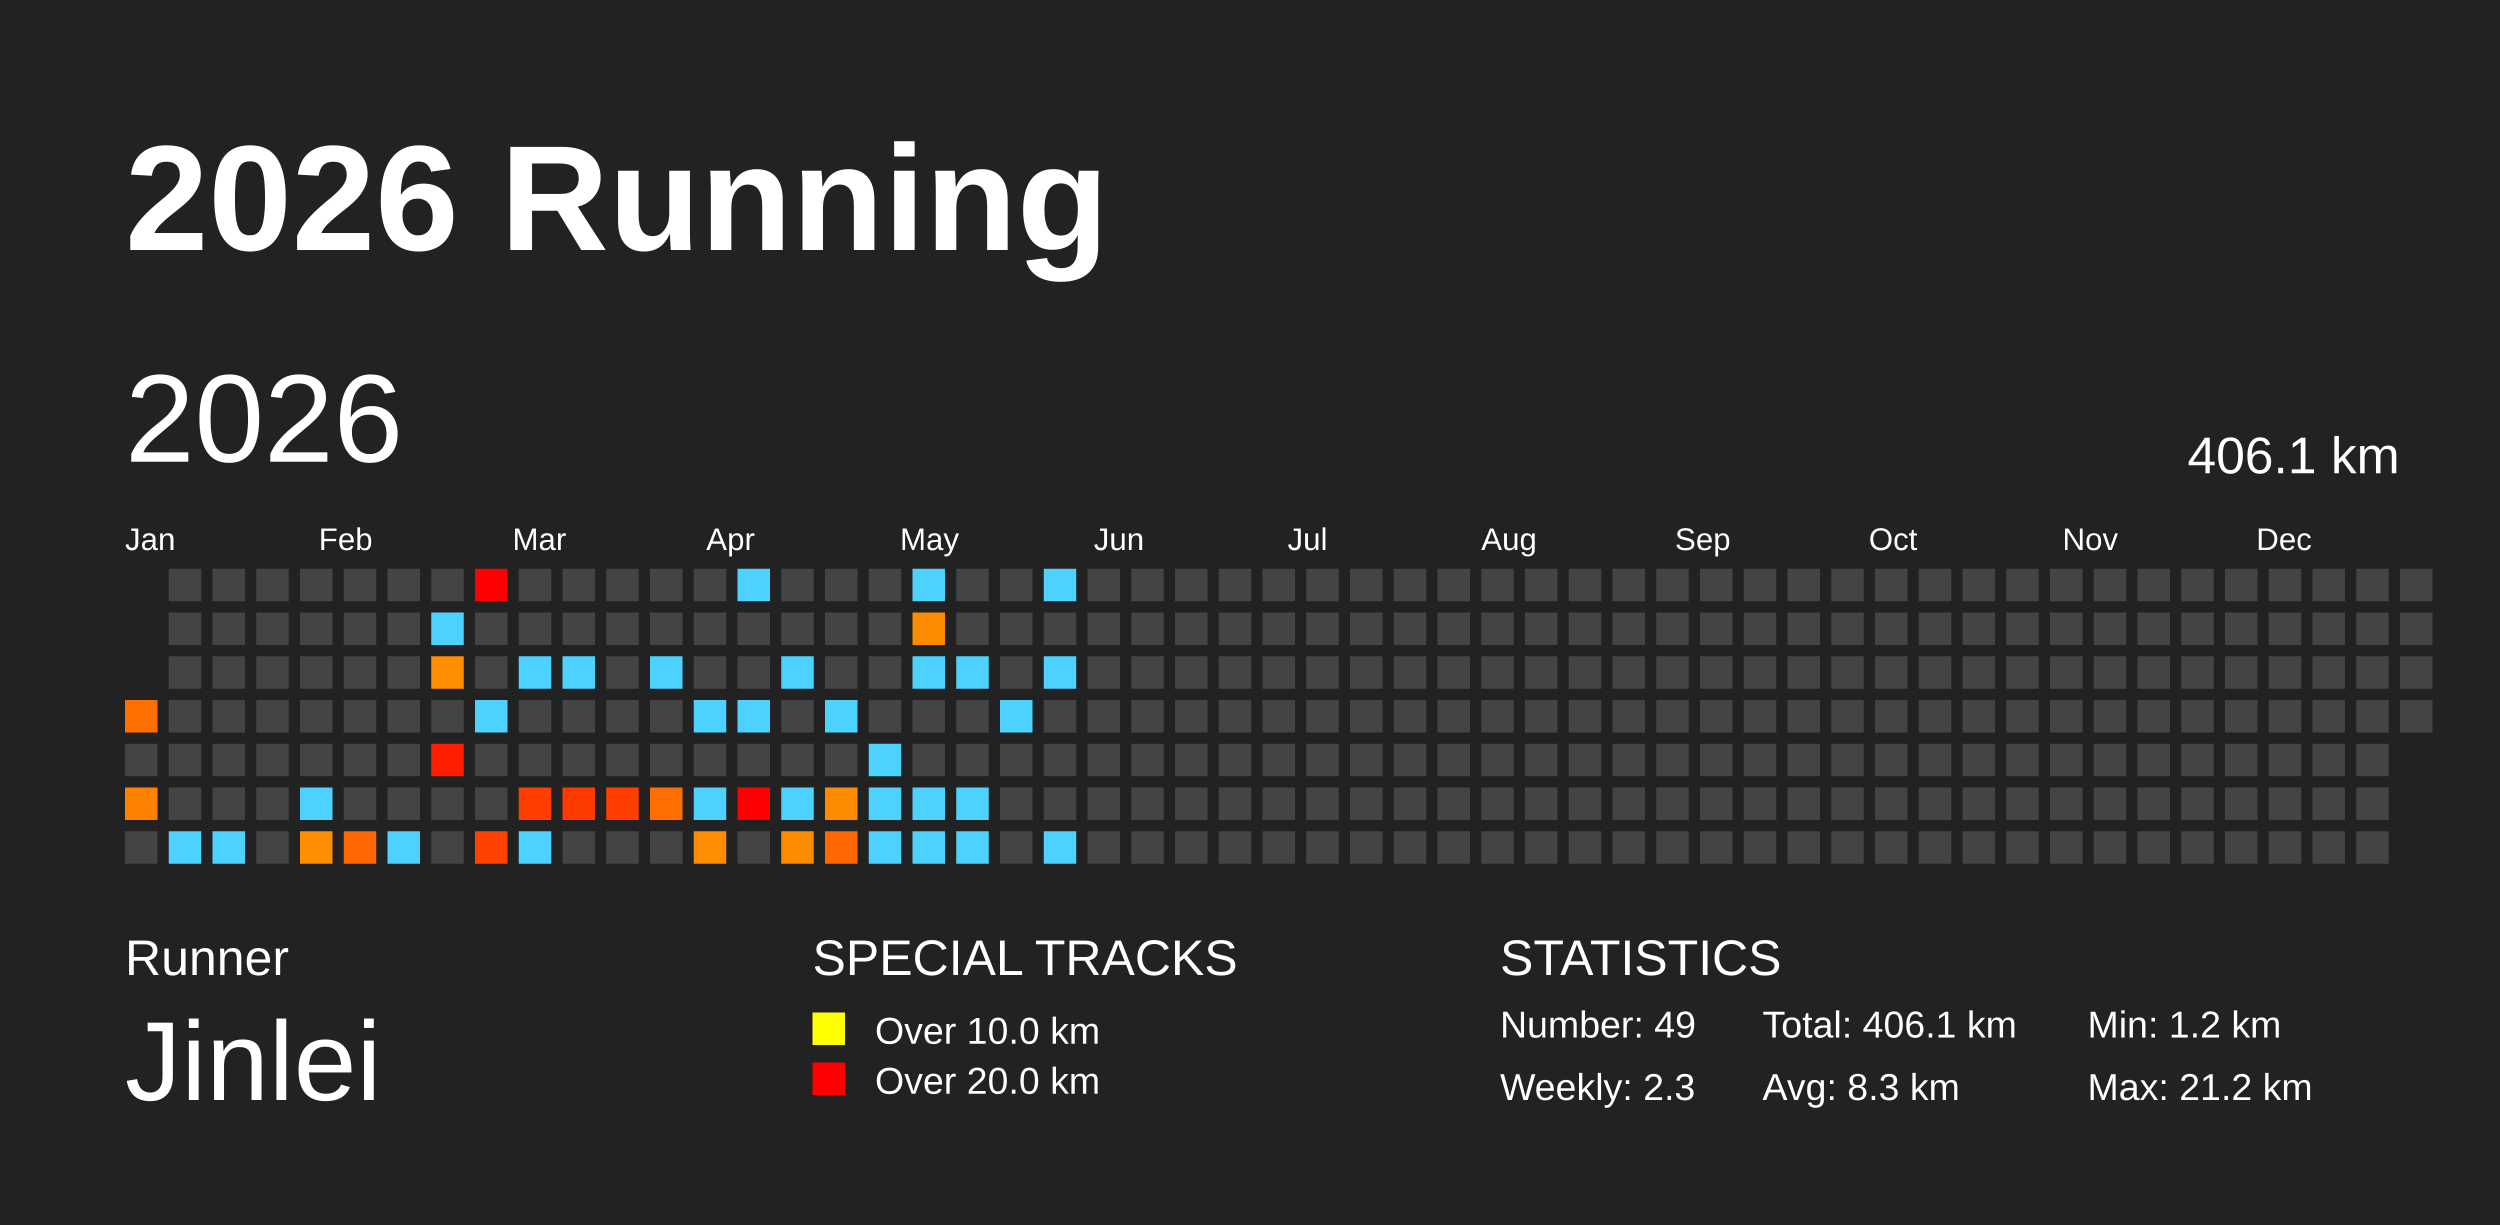
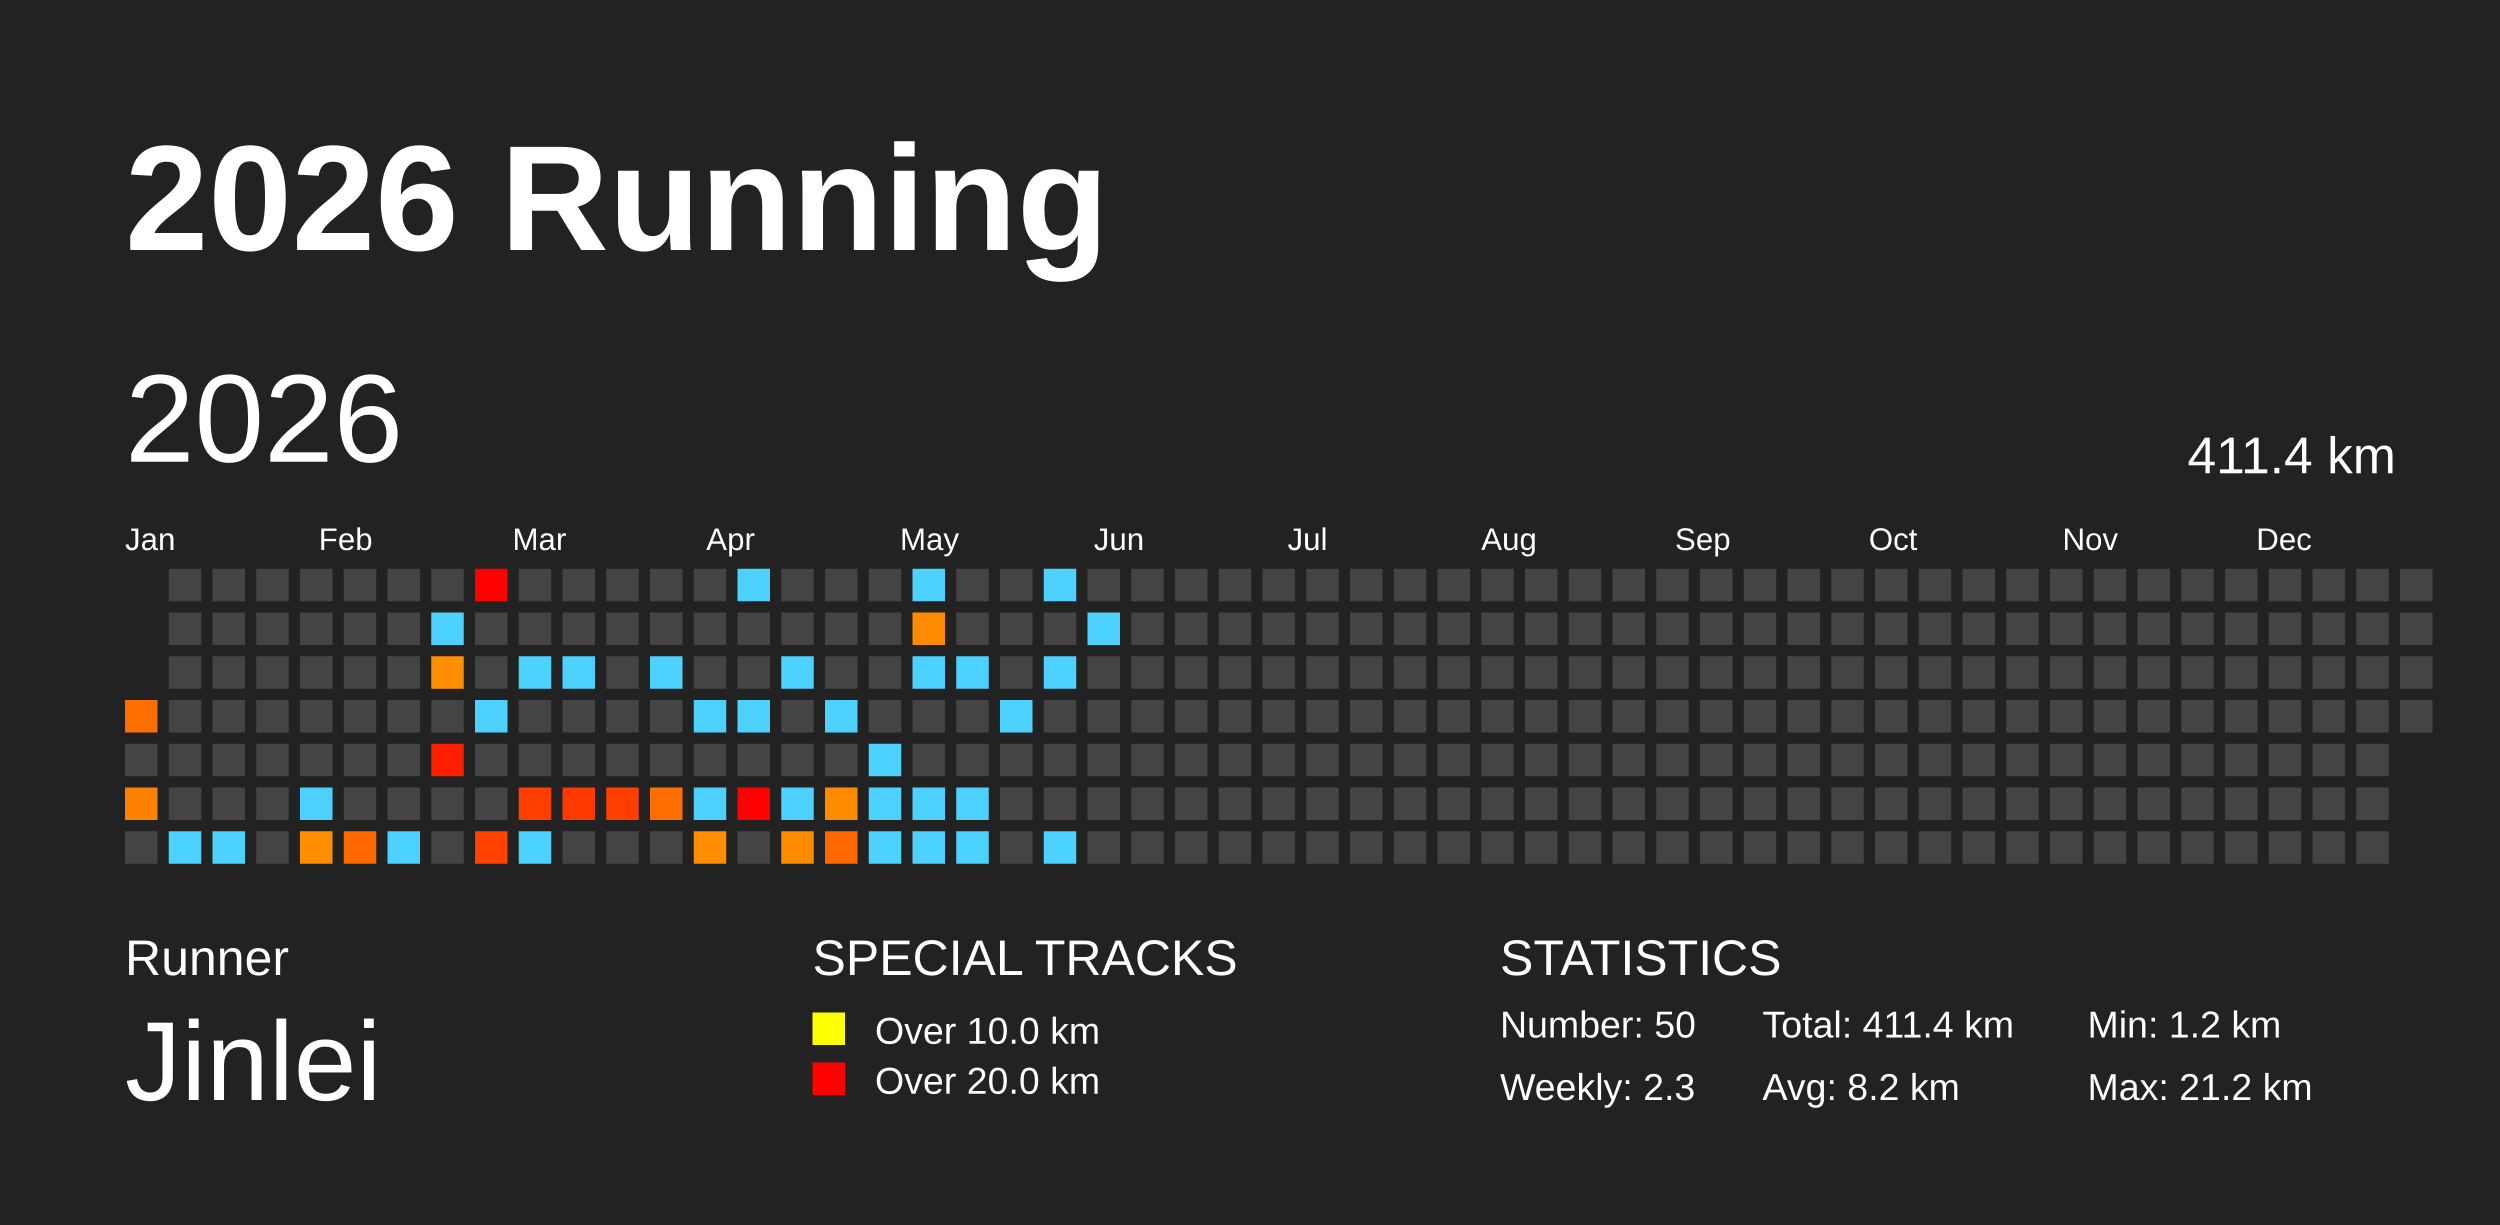
<svg xmlns="http://www.w3.org/2000/svg" baseProfile="full" height="98mm" version="1.1" viewBox="0,0,200,98" width="200mm">
  <defs />
  <rect fill="#222222" height="98" width="200" x="0" y="0" />
  <text fill="#FFFFFF" style="font-size:12px; font-family:Arial; font-weight:bold;" x="10" y="20">2026 Running</text>
  <text fill="#FFFFFF" style="font-size:4px; font-family:Arial" x="10" y="78">Runner</text>
  <text fill="#FFFFFF" style="font-size:9px; font-family:Arial" x="10" y="88">Jinlei</text>
  <text fill="#FFFFFF" style="font-size:4px; font-family:Arial" x="65" y="78">SPECIAL TRACKS</text>
  <rect fill="yellow" height="2.6" width="2.6" x="65" y="81" />
  <text fill="#FFFFFF" style="font-size:3px; font-family:Arial" x="70" y="83.5">Over 10.0 km</text>
  <rect fill="red" height="2.6" width="2.6" x="65" y="85" />
  <text fill="#FFFFFF" style="font-size:3px; font-family:Arial" x="70" y="87.5">Over 20.0 km</text>
  <text fill="#FFFFFF" style="font-size:4px; font-family:Arial" x="120" y="78">STATISTICS</text>
-   <text fill="#FFFFFF" style="font-size:3px; font-family:Arial" x="120" y="83">Number: 49</text>
+   <text fill="#FFFFFF" style="font-size:3px; font-family:Arial" x="120" y="83">Number: 50</text>
  <text fill="#FFFFFF" style="font-size:3px; font-family:Arial" x="120" y="88">Weekly: 2.3</text>
-   <text fill="#FFFFFF" style="font-size:3px; font-family:Arial" x="141" y="83">Total: 406.1 km</text>
-   <text fill="#FFFFFF" style="font-size:3px; font-family:Arial" x="141" y="88">Avg: 8.3 km</text>
+   <text fill="#FFFFFF" style="font-size:3px; font-family:Arial" x="141" y="83">Total: 411.4 km</text>
+   <text fill="#FFFFFF" style="font-size:3px; font-family:Arial" x="141" y="88">Avg: 8.2 km</text>
  <text fill="#FFFFFF" style="font-size:3px; font-family:Arial" x="167" y="83">Min: 1.2 km</text>
  <text fill="#FFFFFF" style="font-size:3px; font-family:Arial" x="167" y="88">Max: 21.2 km</text>
  <text dominant-baseline="hanging" fill="#FFFFFF" style="font-size:10.0px; font-family:Arial;" x="10" y="30">2026</text>
-   <text dominant-baseline="hanging" fill="#FFFFFF" style="font-size:4.125px; font-family:Arial;" x="175" y="35">406.1 km</text>
+   <text dominant-baseline="hanging" fill="#FFFFFF" style="font-size:4.125px; font-family:Arial;" x="175" y="35">411.4 km</text>
  <text fill="#FFFFFF" style="font-size:2.5px; font-family:Arial" x="10.0" y="44">Jan</text>
  <text fill="#FFFFFF" style="font-size:2.5px; font-family:Arial" x="25.5" y="44">Feb</text>
  <text fill="#FFFFFF" style="font-size:2.5px; font-family:Arial" x="41.0" y="44">Mar</text>
  <text fill="#FFFFFF" style="font-size:2.5px; font-family:Arial" x="56.5" y="44">Apr</text>
  <text fill="#FFFFFF" style="font-size:2.5px; font-family:Arial" x="72.0" y="44">May</text>
  <text fill="#FFFFFF" style="font-size:2.5px; font-family:Arial" x="87.5" y="44">Jun</text>
  <text fill="#FFFFFF" style="font-size:2.5px; font-family:Arial" x="103.0" y="44">Jul</text>
  <text fill="#FFFFFF" style="font-size:2.5px; font-family:Arial" x="118.5" y="44">Aug</text>
  <text fill="#FFFFFF" style="font-size:2.5px; font-family:Arial" x="134.0" y="44">Sep</text>
  <text fill="#FFFFFF" style="font-size:2.5px; font-family:Arial" x="149.5" y="44">Oct</text>
  <text fill="#FFFFFF" style="font-size:2.5px; font-family:Arial" x="165.0" y="44">Nov</text>
  <text fill="#FFFFFF" style="font-size:2.5px; font-family:Arial" x="180.5" y="44">Dec</text>
  <rect fill="#ff6f00" height="2.6" width="2.6" x="10.0" y="56.0" />
  <rect fill="#444444" height="2.6" width="2.6" x="10.0" y="59.5" />
  <rect fill="#ff8100" height="2.6" width="2.6" x="10.0" y="63.0" />
  <rect fill="#444444" height="2.6" width="2.6" x="10.0" y="66.5" />
  <rect fill="#444444" height="2.6" width="2.6" x="13.5" y="45.5" />
  <rect fill="#444444" height="2.6" width="2.6" x="13.5" y="49.0" />
  <rect fill="#444444" height="2.6" width="2.6" x="13.5" y="52.5" />
  <rect fill="#444444" height="2.6" width="2.6" x="13.5" y="56.0" />
  <rect fill="#444444" height="2.6" width="2.6" x="13.5" y="59.5" />
  <rect fill="#444444" height="2.6" width="2.6" x="13.5" y="63.0" />
  <rect fill="#4dd2ff" height="2.6" width="2.6" x="13.5" y="66.5" />
  <rect fill="#444444" height="2.6" width="2.6" x="17.0" y="45.5" />
  <rect fill="#444444" height="2.6" width="2.6" x="17.0" y="49.0" />
  <rect fill="#444444" height="2.6" width="2.6" x="17.0" y="52.5" />
  <rect fill="#444444" height="2.6" width="2.6" x="17.0" y="56.0" />
  <rect fill="#444444" height="2.6" width="2.6" x="17.0" y="59.5" />
  <rect fill="#444444" height="2.6" width="2.6" x="17.0" y="63.0" />
  <rect fill="#4dd2ff" height="2.6" width="2.6" x="17.0" y="66.5" />
  <rect fill="#444444" height="2.6" width="2.6" x="20.5" y="45.5" />
  <rect fill="#444444" height="2.6" width="2.6" x="20.5" y="49.0" />
  <rect fill="#444444" height="2.6" width="2.6" x="20.5" y="52.5" />
  <rect fill="#444444" height="2.6" width="2.6" x="20.5" y="56.0" />
  <rect fill="#444444" height="2.6" width="2.6" x="20.5" y="59.5" />
  <rect fill="#444444" height="2.6" width="2.6" x="20.5" y="63.0" />
  <rect fill="#444444" height="2.6" width="2.6" x="20.5" y="66.5" />
  <rect fill="#444444" height="2.6" width="2.6" x="24.0" y="45.5" />
  <rect fill="#444444" height="2.6" width="2.6" x="24.0" y="49.0" />
  <rect fill="#444444" height="2.6" width="2.6" x="24.0" y="52.5" />
  <rect fill="#444444" height="2.6" width="2.6" x="24.0" y="56.0" />
  <rect fill="#444444" height="2.6" width="2.6" x="24.0" y="59.5" />
  <rect fill="#4dd2ff" height="2.6" width="2.6" x="24.0" y="63.0" />
  <rect fill="#ff8f00" height="2.6" width="2.6" x="24.0" y="66.5" />
  <rect fill="#444444" height="2.6" width="2.6" x="27.5" y="45.5" />
  <rect fill="#444444" height="2.6" width="2.6" x="27.5" y="49.0" />
  <rect fill="#444444" height="2.6" width="2.6" x="27.5" y="52.5" />
  <rect fill="#444444" height="2.6" width="2.6" x="27.5" y="56.0" />
  <rect fill="#444444" height="2.6" width="2.6" x="27.5" y="59.5" />
  <rect fill="#444444" height="2.6" width="2.6" x="27.5" y="63.0" />
  <rect fill="#ff6700" height="2.6" width="2.6" x="27.5" y="66.5" />
  <rect fill="#444444" height="2.6" width="2.6" x="31.0" y="45.5" />
  <rect fill="#444444" height="2.6" width="2.6" x="31.0" y="49.0" />
  <rect fill="#444444" height="2.6" width="2.6" x="31.0" y="52.5" />
  <rect fill="#444444" height="2.6" width="2.6" x="31.0" y="56.0" />
  <rect fill="#444444" height="2.6" width="2.6" x="31.0" y="59.5" />
  <rect fill="#444444" height="2.6" width="2.6" x="31.0" y="63.0" />
  <rect fill="#4dd2ff" height="2.6" width="2.6" x="31.0" y="66.5" />
  <rect fill="#444444" height="2.6" width="2.6" x="34.5" y="45.5" />
  <rect fill="#4dd2ff" height="2.6" width="2.6" x="34.5" y="49.0" />
  <rect fill="#ff8f00" height="2.6" width="2.6" x="34.5" y="52.5" />
  <rect fill="#444444" height="2.6" width="2.6" x="34.5" y="56.0" />
  <rect fill="#ff1e00" height="2.6" width="2.6" x="34.5" y="59.5" />
  <rect fill="#444444" height="2.6" width="2.6" x="34.5" y="63.0" />
  <rect fill="#444444" height="2.6" width="2.6" x="34.5" y="66.5" />
  <rect fill="red" height="2.6" width="2.6" x="38.0" y="45.5" />
  <rect fill="#444444" height="2.6" width="2.6" x="38.0" y="49.0" />
  <rect fill="#444444" height="2.6" width="2.6" x="38.0" y="52.5" />
  <rect fill="#4dd2ff" height="2.6" width="2.6" x="38.0" y="56.0" />
  <rect fill="#444444" height="2.6" width="2.6" x="38.0" y="59.5" />
  <rect fill="#444444" height="2.6" width="2.6" x="38.0" y="63.0" />
  <rect fill="#ff4200" height="2.6" width="2.6" x="38.0" y="66.5" />
  <rect fill="#444444" height="2.6" width="2.6" x="41.5" y="45.5" />
  <rect fill="#444444" height="2.6" width="2.6" x="41.5" y="49.0" />
  <rect fill="#4dd2ff" height="2.6" width="2.6" x="41.5" y="52.5" />
  <rect fill="#444444" height="2.6" width="2.6" x="41.5" y="56.0" />
  <rect fill="#444444" height="2.6" width="2.6" x="41.5" y="59.5" />
  <rect fill="#ff3e00" height="2.6" width="2.6" x="41.5" y="63.0" />
  <rect fill="#4dd2ff" height="2.6" width="2.6" x="41.5" y="66.5" />
  <rect fill="#444444" height="2.6" width="2.6" x="45.0" y="45.5" />
  <rect fill="#444444" height="2.6" width="2.6" x="45.0" y="49.0" />
  <rect fill="#4dd2ff" height="2.6" width="2.6" x="45.0" y="52.5" />
  <rect fill="#444444" height="2.6" width="2.6" x="45.0" y="56.0" />
  <rect fill="#444444" height="2.6" width="2.6" x="45.0" y="59.5" />
  <rect fill="#ff3a00" height="2.6" width="2.6" x="45.0" y="63.0" />
  <rect fill="#444444" height="2.6" width="2.6" x="45.0" y="66.5" />
  <rect fill="#444444" height="2.6" width="2.6" x="48.5" y="45.5" />
  <rect fill="#444444" height="2.6" width="2.6" x="48.5" y="49.0" />
  <rect fill="#444444" height="2.6" width="2.6" x="48.5" y="52.5" />
  <rect fill="#444444" height="2.6" width="2.6" x="48.5" y="56.0" />
  <rect fill="#444444" height="2.6" width="2.6" x="48.5" y="59.5" />
  <rect fill="#ff3e00" height="2.6" width="2.6" x="48.5" y="63.0" />
  <rect fill="#444444" height="2.6" width="2.6" x="48.5" y="66.5" />
  <rect fill="#444444" height="2.6" width="2.6" x="52.0" y="45.5" />
  <rect fill="#444444" height="2.6" width="2.6" x="52.0" y="49.0" />
  <rect fill="#4dd2ff" height="2.6" width="2.6" x="52.0" y="52.5" />
  <rect fill="#444444" height="2.6" width="2.6" x="52.0" y="56.0" />
  <rect fill="#444444" height="2.6" width="2.6" x="52.0" y="59.5" />
  <rect fill="#ff6e00" height="2.6" width="2.6" x="52.0" y="63.0" />
  <rect fill="#444444" height="2.6" width="2.6" x="52.0" y="66.5" />
  <rect fill="#444444" height="2.6" width="2.6" x="55.5" y="45.5" />
  <rect fill="#444444" height="2.6" width="2.6" x="55.5" y="49.0" />
  <rect fill="#444444" height="2.6" width="2.6" x="55.5" y="52.5" />
  <rect fill="#4dd2ff" height="2.6" width="2.6" x="55.5" y="56.0" />
  <rect fill="#444444" height="2.6" width="2.6" x="55.5" y="59.5" />
  <rect fill="#4dd2ff" height="2.6" width="2.6" x="55.5" y="63.0" />
  <rect fill="#ff8d00" height="2.6" width="2.6" x="55.5" y="66.5" />
  <rect fill="#4dd2ff" height="2.6" width="2.6" x="59.0" y="45.5" />
  <rect fill="#444444" height="2.6" width="2.6" x="59.0" y="49.0" />
  <rect fill="#444444" height="2.6" width="2.6" x="59.0" y="52.5" />
  <rect fill="#4dd2ff" height="2.6" width="2.6" x="59.0" y="56.0" />
  <rect fill="#444444" height="2.6" width="2.6" x="59.0" y="59.5" />
  <rect fill="red" height="2.6" width="2.6" x="59.0" y="63.0" />
  <rect fill="#444444" height="2.6" width="2.6" x="59.0" y="66.5" />
  <rect fill="#444444" height="2.6" width="2.6" x="62.5" y="45.5" />
  <rect fill="#444444" height="2.6" width="2.6" x="62.5" y="49.0" />
  <rect fill="#4dd2ff" height="2.6" width="2.6" x="62.5" y="52.5" />
  <rect fill="#444444" height="2.6" width="2.6" x="62.5" y="56.0" />
  <rect fill="#444444" height="2.6" width="2.6" x="62.5" y="59.5" />
  <rect fill="#4dd2ff" height="2.6" width="2.6" x="62.5" y="63.0" />
  <rect fill="#ff8c00" height="2.6" width="2.6" x="62.5" y="66.5" />
  <rect fill="#444444" height="2.6" width="2.6" x="66.0" y="45.5" />
  <rect fill="#444444" height="2.6" width="2.6" x="66.0" y="49.0" />
  <rect fill="#444444" height="2.6" width="2.6" x="66.0" y="52.5" />
  <rect fill="#4dd2ff" height="2.6" width="2.6" x="66.0" y="56.0" />
  <rect fill="#444444" height="2.6" width="2.6" x="66.0" y="59.5" />
  <rect fill="#ff8c00" height="2.6" width="2.6" x="66.0" y="63.0" />
  <rect fill="#ff6700" height="2.6" width="2.6" x="66.0" y="66.5" />
  <rect fill="#444444" height="2.6" width="2.6" x="69.5" y="45.5" />
  <rect fill="#444444" height="2.6" width="2.6" x="69.5" y="49.0" />
  <rect fill="#444444" height="2.6" width="2.6" x="69.5" y="52.5" />
  <rect fill="#444444" height="2.6" width="2.6" x="69.5" y="56.0" />
  <rect fill="#4dd2ff" height="2.6" width="2.6" x="69.5" y="59.5" />
  <rect fill="#4dd2ff" height="2.6" width="2.6" x="69.5" y="63.0" />
  <rect fill="#4dd2ff" height="2.6" width="2.6" x="69.5" y="66.5" />
  <rect fill="#4dd2ff" height="2.6" width="2.6" x="73.0" y="45.5" />
  <rect fill="#ff8c00" height="2.6" width="2.6" x="73.0" y="49.0" />
  <rect fill="#4dd2ff" height="2.6" width="2.6" x="73.0" y="52.5" />
  <rect fill="#444444" height="2.6" width="2.6" x="73.0" y="56.0" />
  <rect fill="#444444" height="2.6" width="2.6" x="73.0" y="59.5" />
  <rect fill="#4dd2ff" height="2.6" width="2.6" x="73.0" y="63.0" />
  <rect fill="#4dd2ff" height="2.6" width="2.6" x="73.0" y="66.5" />
  <rect fill="#444444" height="2.6" width="2.6" x="76.5" y="45.5" />
  <rect fill="#444444" height="2.6" width="2.6" x="76.5" y="49.0" />
  <rect fill="#4dd2ff" height="2.6" width="2.6" x="76.5" y="52.5" />
  <rect fill="#444444" height="2.6" width="2.6" x="76.5" y="56.0" />
  <rect fill="#444444" height="2.6" width="2.6" x="76.5" y="59.5" />
  <rect fill="#4dd2ff" height="2.6" width="2.6" x="76.5" y="63.0" />
  <rect fill="#4dd2ff" height="2.6" width="2.6" x="76.5" y="66.5" />
  <rect fill="#444444" height="2.6" width="2.6" x="80.0" y="45.5" />
  <rect fill="#444444" height="2.6" width="2.6" x="80.0" y="49.0" />
  <rect fill="#444444" height="2.6" width="2.6" x="80.0" y="52.5" />
  <rect fill="#4dd2ff" height="2.6" width="2.6" x="80.0" y="56.0" />
  <rect fill="#444444" height="2.6" width="2.6" x="80.0" y="59.5" />
  <rect fill="#444444" height="2.6" width="2.6" x="80.0" y="63.0" />
  <rect fill="#444444" height="2.6" width="2.6" x="80.0" y="66.5" />
  <rect fill="#4dd2ff" height="2.6" width="2.6" x="83.5" y="45.5" />
  <rect fill="#444444" height="2.6" width="2.6" x="83.5" y="49.0" />
  <rect fill="#4dd2ff" height="2.6" width="2.6" x="83.5" y="52.5" />
  <rect fill="#444444" height="2.6" width="2.6" x="83.5" y="56.0" />
  <rect fill="#444444" height="2.6" width="2.6" x="83.5" y="59.5" />
  <rect fill="#444444" height="2.6" width="2.6" x="83.5" y="63.0" />
  <rect fill="#4dd2ff" height="2.6" width="2.6" x="83.5" y="66.5" />
  <rect fill="#444444" height="2.6" width="2.6" x="87.0" y="45.5" />
-   <rect fill="#444444" height="2.6" width="2.6" x="87.0" y="49.0" />
+   <rect fill="#4dd2ff" height="2.6" width="2.6" x="87.0" y="49.0" />
  <rect fill="#444444" height="2.6" width="2.6" x="87.0" y="52.5" />
  <rect fill="#444444" height="2.6" width="2.6" x="87.0" y="56.0" />
  <rect fill="#444444" height="2.6" width="2.6" x="87.0" y="59.5" />
  <rect fill="#444444" height="2.6" width="2.6" x="87.0" y="63.0" />
  <rect fill="#444444" height="2.6" width="2.6" x="87.0" y="66.5" />
  <rect fill="#444444" height="2.6" width="2.6" x="90.5" y="45.5" />
  <rect fill="#444444" height="2.6" width="2.6" x="90.5" y="49.0" />
  <rect fill="#444444" height="2.6" width="2.6" x="90.5" y="52.5" />
  <rect fill="#444444" height="2.6" width="2.6" x="90.5" y="56.0" />
  <rect fill="#444444" height="2.6" width="2.6" x="90.5" y="59.5" />
  <rect fill="#444444" height="2.6" width="2.6" x="90.5" y="63.0" />
  <rect fill="#444444" height="2.6" width="2.6" x="90.5" y="66.5" />
  <rect fill="#444444" height="2.6" width="2.6" x="94.0" y="45.5" />
  <rect fill="#444444" height="2.6" width="2.6" x="94.0" y="49.0" />
  <rect fill="#444444" height="2.6" width="2.6" x="94.0" y="52.5" />
  <rect fill="#444444" height="2.6" width="2.6" x="94.0" y="56.0" />
  <rect fill="#444444" height="2.6" width="2.6" x="94.0" y="59.5" />
  <rect fill="#444444" height="2.6" width="2.6" x="94.0" y="63.0" />
  <rect fill="#444444" height="2.6" width="2.6" x="94.0" y="66.5" />
  <rect fill="#444444" height="2.6" width="2.6" x="97.5" y="45.5" />
  <rect fill="#444444" height="2.6" width="2.6" x="97.5" y="49.0" />
  <rect fill="#444444" height="2.6" width="2.6" x="97.5" y="52.5" />
  <rect fill="#444444" height="2.6" width="2.6" x="97.5" y="56.0" />
  <rect fill="#444444" height="2.6" width="2.6" x="97.5" y="59.5" />
  <rect fill="#444444" height="2.6" width="2.6" x="97.5" y="63.0" />
  <rect fill="#444444" height="2.6" width="2.6" x="97.5" y="66.5" />
  <rect fill="#444444" height="2.6" width="2.6" x="101.0" y="45.5" />
  <rect fill="#444444" height="2.6" width="2.6" x="101.0" y="49.0" />
  <rect fill="#444444" height="2.6" width="2.6" x="101.0" y="52.5" />
  <rect fill="#444444" height="2.6" width="2.6" x="101.0" y="56.0" />
  <rect fill="#444444" height="2.6" width="2.6" x="101.0" y="59.5" />
  <rect fill="#444444" height="2.6" width="2.6" x="101.0" y="63.0" />
  <rect fill="#444444" height="2.6" width="2.6" x="101.0" y="66.5" />
  <rect fill="#444444" height="2.6" width="2.6" x="104.5" y="45.5" />
  <rect fill="#444444" height="2.6" width="2.6" x="104.5" y="49.0" />
  <rect fill="#444444" height="2.6" width="2.6" x="104.5" y="52.5" />
  <rect fill="#444444" height="2.6" width="2.6" x="104.5" y="56.0" />
  <rect fill="#444444" height="2.6" width="2.6" x="104.5" y="59.5" />
  <rect fill="#444444" height="2.6" width="2.6" x="104.5" y="63.0" />
  <rect fill="#444444" height="2.6" width="2.6" x="104.5" y="66.5" />
  <rect fill="#444444" height="2.6" width="2.6" x="108.0" y="45.5" />
  <rect fill="#444444" height="2.6" width="2.6" x="108.0" y="49.0" />
  <rect fill="#444444" height="2.6" width="2.6" x="108.0" y="52.5" />
  <rect fill="#444444" height="2.6" width="2.6" x="108.0" y="56.0" />
  <rect fill="#444444" height="2.6" width="2.6" x="108.0" y="59.5" />
  <rect fill="#444444" height="2.6" width="2.6" x="108.0" y="63.0" />
  <rect fill="#444444" height="2.6" width="2.6" x="108.0" y="66.5" />
  <rect fill="#444444" height="2.6" width="2.6" x="111.5" y="45.5" />
  <rect fill="#444444" height="2.6" width="2.6" x="111.5" y="49.0" />
  <rect fill="#444444" height="2.6" width="2.6" x="111.5" y="52.5" />
  <rect fill="#444444" height="2.6" width="2.6" x="111.5" y="56.0" />
  <rect fill="#444444" height="2.6" width="2.6" x="111.5" y="59.5" />
  <rect fill="#444444" height="2.6" width="2.6" x="111.5" y="63.0" />
  <rect fill="#444444" height="2.6" width="2.6" x="111.5" y="66.5" />
  <rect fill="#444444" height="2.6" width="2.6" x="115.0" y="45.5" />
  <rect fill="#444444" height="2.6" width="2.6" x="115.0" y="49.0" />
  <rect fill="#444444" height="2.6" width="2.6" x="115.0" y="52.5" />
  <rect fill="#444444" height="2.6" width="2.6" x="115.0" y="56.0" />
  <rect fill="#444444" height="2.6" width="2.6" x="115.0" y="59.5" />
  <rect fill="#444444" height="2.6" width="2.6" x="115.0" y="63.0" />
  <rect fill="#444444" height="2.6" width="2.6" x="115.0" y="66.5" />
  <rect fill="#444444" height="2.6" width="2.6" x="118.5" y="45.5" />
  <rect fill="#444444" height="2.6" width="2.6" x="118.5" y="49.0" />
  <rect fill="#444444" height="2.6" width="2.6" x="118.5" y="52.5" />
  <rect fill="#444444" height="2.6" width="2.6" x="118.5" y="56.0" />
  <rect fill="#444444" height="2.6" width="2.6" x="118.5" y="59.5" />
  <rect fill="#444444" height="2.6" width="2.6" x="118.5" y="63.0" />
  <rect fill="#444444" height="2.6" width="2.6" x="118.5" y="66.5" />
  <rect fill="#444444" height="2.6" width="2.6" x="122.0" y="45.5" />
  <rect fill="#444444" height="2.6" width="2.6" x="122.0" y="49.0" />
  <rect fill="#444444" height="2.6" width="2.6" x="122.0" y="52.5" />
  <rect fill="#444444" height="2.6" width="2.6" x="122.0" y="56.0" />
  <rect fill="#444444" height="2.6" width="2.6" x="122.0" y="59.5" />
  <rect fill="#444444" height="2.6" width="2.6" x="122.0" y="63.0" />
  <rect fill="#444444" height="2.6" width="2.6" x="122.0" y="66.5" />
  <rect fill="#444444" height="2.6" width="2.6" x="125.5" y="45.5" />
  <rect fill="#444444" height="2.6" width="2.6" x="125.5" y="49.0" />
  <rect fill="#444444" height="2.6" width="2.6" x="125.5" y="52.5" />
  <rect fill="#444444" height="2.6" width="2.6" x="125.5" y="56.0" />
  <rect fill="#444444" height="2.6" width="2.6" x="125.5" y="59.5" />
  <rect fill="#444444" height="2.6" width="2.6" x="125.5" y="63.0" />
  <rect fill="#444444" height="2.6" width="2.6" x="125.5" y="66.5" />
  <rect fill="#444444" height="2.6" width="2.6" x="129.0" y="45.5" />
  <rect fill="#444444" height="2.6" width="2.6" x="129.0" y="49.0" />
  <rect fill="#444444" height="2.6" width="2.6" x="129.0" y="52.5" />
  <rect fill="#444444" height="2.6" width="2.6" x="129.0" y="56.0" />
  <rect fill="#444444" height="2.6" width="2.6" x="129.0" y="59.5" />
  <rect fill="#444444" height="2.6" width="2.6" x="129.0" y="63.0" />
  <rect fill="#444444" height="2.6" width="2.6" x="129.0" y="66.5" />
  <rect fill="#444444" height="2.6" width="2.6" x="132.5" y="45.5" />
  <rect fill="#444444" height="2.6" width="2.6" x="132.5" y="49.0" />
  <rect fill="#444444" height="2.6" width="2.6" x="132.5" y="52.5" />
  <rect fill="#444444" height="2.6" width="2.6" x="132.5" y="56.0" />
  <rect fill="#444444" height="2.6" width="2.6" x="132.5" y="59.5" />
  <rect fill="#444444" height="2.6" width="2.6" x="132.5" y="63.0" />
  <rect fill="#444444" height="2.6" width="2.6" x="132.5" y="66.5" />
  <rect fill="#444444" height="2.6" width="2.6" x="136.0" y="45.5" />
  <rect fill="#444444" height="2.6" width="2.6" x="136.0" y="49.0" />
  <rect fill="#444444" height="2.6" width="2.6" x="136.0" y="52.5" />
  <rect fill="#444444" height="2.6" width="2.6" x="136.0" y="56.0" />
  <rect fill="#444444" height="2.6" width="2.6" x="136.0" y="59.5" />
  <rect fill="#444444" height="2.6" width="2.6" x="136.0" y="63.0" />
  <rect fill="#444444" height="2.6" width="2.6" x="136.0" y="66.5" />
  <rect fill="#444444" height="2.6" width="2.6" x="139.5" y="45.5" />
  <rect fill="#444444" height="2.6" width="2.6" x="139.5" y="49.0" />
  <rect fill="#444444" height="2.6" width="2.6" x="139.5" y="52.5" />
  <rect fill="#444444" height="2.6" width="2.6" x="139.5" y="56.0" />
  <rect fill="#444444" height="2.6" width="2.6" x="139.5" y="59.5" />
  <rect fill="#444444" height="2.6" width="2.6" x="139.5" y="63.0" />
  <rect fill="#444444" height="2.6" width="2.6" x="139.5" y="66.5" />
  <rect fill="#444444" height="2.6" width="2.6" x="143.0" y="45.5" />
  <rect fill="#444444" height="2.6" width="2.6" x="143.0" y="49.0" />
  <rect fill="#444444" height="2.6" width="2.6" x="143.0" y="52.5" />
  <rect fill="#444444" height="2.6" width="2.6" x="143.0" y="56.0" />
  <rect fill="#444444" height="2.6" width="2.6" x="143.0" y="59.5" />
  <rect fill="#444444" height="2.6" width="2.6" x="143.0" y="63.0" />
  <rect fill="#444444" height="2.6" width="2.6" x="143.0" y="66.5" />
  <rect fill="#444444" height="2.6" width="2.6" x="146.5" y="45.5" />
  <rect fill="#444444" height="2.6" width="2.6" x="146.5" y="49.0" />
  <rect fill="#444444" height="2.6" width="2.6" x="146.5" y="52.5" />
  <rect fill="#444444" height="2.6" width="2.6" x="146.5" y="56.0" />
  <rect fill="#444444" height="2.6" width="2.6" x="146.5" y="59.5" />
  <rect fill="#444444" height="2.6" width="2.6" x="146.5" y="63.0" />
  <rect fill="#444444" height="2.6" width="2.6" x="146.5" y="66.5" />
  <rect fill="#444444" height="2.6" width="2.6" x="150.0" y="45.5" />
  <rect fill="#444444" height="2.6" width="2.6" x="150.0" y="49.0" />
  <rect fill="#444444" height="2.6" width="2.6" x="150.0" y="52.5" />
  <rect fill="#444444" height="2.6" width="2.6" x="150.0" y="56.0" />
  <rect fill="#444444" height="2.6" width="2.6" x="150.0" y="59.5" />
  <rect fill="#444444" height="2.6" width="2.6" x="150.0" y="63.0" />
  <rect fill="#444444" height="2.6" width="2.6" x="150.0" y="66.5" />
  <rect fill="#444444" height="2.6" width="2.6" x="153.5" y="45.5" />
  <rect fill="#444444" height="2.6" width="2.6" x="153.5" y="49.0" />
  <rect fill="#444444" height="2.6" width="2.6" x="153.5" y="52.5" />
  <rect fill="#444444" height="2.6" width="2.6" x="153.5" y="56.0" />
  <rect fill="#444444" height="2.6" width="2.6" x="153.5" y="59.5" />
  <rect fill="#444444" height="2.6" width="2.6" x="153.5" y="63.0" />
  <rect fill="#444444" height="2.6" width="2.6" x="153.5" y="66.5" />
  <rect fill="#444444" height="2.6" width="2.6" x="157.0" y="45.5" />
  <rect fill="#444444" height="2.6" width="2.6" x="157.0" y="49.0" />
  <rect fill="#444444" height="2.6" width="2.6" x="157.0" y="52.5" />
  <rect fill="#444444" height="2.6" width="2.6" x="157.0" y="56.0" />
  <rect fill="#444444" height="2.6" width="2.6" x="157.0" y="59.5" />
  <rect fill="#444444" height="2.6" width="2.6" x="157.0" y="63.0" />
  <rect fill="#444444" height="2.6" width="2.6" x="157.0" y="66.5" />
  <rect fill="#444444" height="2.6" width="2.6" x="160.5" y="45.5" />
  <rect fill="#444444" height="2.6" width="2.6" x="160.5" y="49.0" />
  <rect fill="#444444" height="2.6" width="2.6" x="160.5" y="52.5" />
  <rect fill="#444444" height="2.6" width="2.6" x="160.5" y="56.0" />
  <rect fill="#444444" height="2.6" width="2.6" x="160.5" y="59.5" />
  <rect fill="#444444" height="2.6" width="2.6" x="160.5" y="63.0" />
  <rect fill="#444444" height="2.6" width="2.6" x="160.5" y="66.5" />
  <rect fill="#444444" height="2.6" width="2.6" x="164.0" y="45.5" />
  <rect fill="#444444" height="2.6" width="2.6" x="164.0" y="49.0" />
  <rect fill="#444444" height="2.6" width="2.6" x="164.0" y="52.5" />
  <rect fill="#444444" height="2.6" width="2.6" x="164.0" y="56.0" />
  <rect fill="#444444" height="2.6" width="2.6" x="164.0" y="59.5" />
  <rect fill="#444444" height="2.6" width="2.6" x="164.0" y="63.0" />
  <rect fill="#444444" height="2.6" width="2.6" x="164.0" y="66.5" />
  <rect fill="#444444" height="2.6" width="2.6" x="167.5" y="45.5" />
  <rect fill="#444444" height="2.6" width="2.6" x="167.5" y="49.0" />
  <rect fill="#444444" height="2.6" width="2.6" x="167.5" y="52.5" />
  <rect fill="#444444" height="2.6" width="2.6" x="167.5" y="56.0" />
  <rect fill="#444444" height="2.6" width="2.6" x="167.5" y="59.5" />
  <rect fill="#444444" height="2.6" width="2.6" x="167.5" y="63.0" />
  <rect fill="#444444" height="2.6" width="2.6" x="167.5" y="66.5" />
  <rect fill="#444444" height="2.6" width="2.6" x="171.0" y="45.5" />
  <rect fill="#444444" height="2.6" width="2.6" x="171.0" y="49.0" />
  <rect fill="#444444" height="2.6" width="2.6" x="171.0" y="52.5" />
  <rect fill="#444444" height="2.6" width="2.6" x="171.0" y="56.0" />
  <rect fill="#444444" height="2.6" width="2.6" x="171.0" y="59.5" />
  <rect fill="#444444" height="2.6" width="2.6" x="171.0" y="63.0" />
  <rect fill="#444444" height="2.6" width="2.6" x="171.0" y="66.5" />
  <rect fill="#444444" height="2.6" width="2.6" x="174.5" y="45.5" />
  <rect fill="#444444" height="2.6" width="2.6" x="174.5" y="49.0" />
  <rect fill="#444444" height="2.6" width="2.6" x="174.5" y="52.5" />
  <rect fill="#444444" height="2.6" width="2.6" x="174.5" y="56.0" />
  <rect fill="#444444" height="2.6" width="2.6" x="174.5" y="59.5" />
  <rect fill="#444444" height="2.6" width="2.6" x="174.5" y="63.0" />
  <rect fill="#444444" height="2.6" width="2.6" x="174.5" y="66.5" />
  <rect fill="#444444" height="2.6" width="2.6" x="178.0" y="45.5" />
  <rect fill="#444444" height="2.6" width="2.6" x="178.0" y="49.0" />
  <rect fill="#444444" height="2.6" width="2.6" x="178.0" y="52.5" />
  <rect fill="#444444" height="2.6" width="2.6" x="178.0" y="56.0" />
  <rect fill="#444444" height="2.6" width="2.6" x="178.0" y="59.5" />
  <rect fill="#444444" height="2.6" width="2.6" x="178.0" y="63.0" />
  <rect fill="#444444" height="2.6" width="2.6" x="178.0" y="66.5" />
  <rect fill="#444444" height="2.6" width="2.6" x="181.5" y="45.5" />
  <rect fill="#444444" height="2.6" width="2.6" x="181.5" y="49.0" />
  <rect fill="#444444" height="2.6" width="2.6" x="181.5" y="52.5" />
  <rect fill="#444444" height="2.6" width="2.6" x="181.5" y="56.0" />
  <rect fill="#444444" height="2.6" width="2.6" x="181.5" y="59.5" />
  <rect fill="#444444" height="2.6" width="2.6" x="181.5" y="63.0" />
  <rect fill="#444444" height="2.6" width="2.6" x="181.5" y="66.5" />
  <rect fill="#444444" height="2.6" width="2.6" x="185.0" y="45.5" />
  <rect fill="#444444" height="2.6" width="2.6" x="185.0" y="49.0" />
  <rect fill="#444444" height="2.6" width="2.6" x="185.0" y="52.5" />
  <rect fill="#444444" height="2.6" width="2.6" x="185.0" y="56.0" />
  <rect fill="#444444" height="2.6" width="2.6" x="185.0" y="59.5" />
  <rect fill="#444444" height="2.6" width="2.6" x="185.0" y="63.0" />
  <rect fill="#444444" height="2.6" width="2.6" x="185.0" y="66.5" />
  <rect fill="#444444" height="2.6" width="2.6" x="188.5" y="45.5" />
  <rect fill="#444444" height="2.6" width="2.6" x="188.5" y="49.0" />
  <rect fill="#444444" height="2.6" width="2.6" x="188.5" y="52.5" />
  <rect fill="#444444" height="2.6" width="2.6" x="188.5" y="56.0" />
  <rect fill="#444444" height="2.6" width="2.6" x="188.5" y="59.5" />
  <rect fill="#444444" height="2.6" width="2.6" x="188.5" y="63.0" />
  <rect fill="#444444" height="2.6" width="2.6" x="188.5" y="66.5" />
  <rect fill="#444444" height="2.6" width="2.6" x="192.0" y="45.5" />
  <rect fill="#444444" height="2.6" width="2.6" x="192.0" y="49.0" />
  <rect fill="#444444" height="2.6" width="2.6" x="192.0" y="52.5" />
  <rect fill="#444444" height="2.6" width="2.6" x="192.0" y="56.0" />
</svg>
